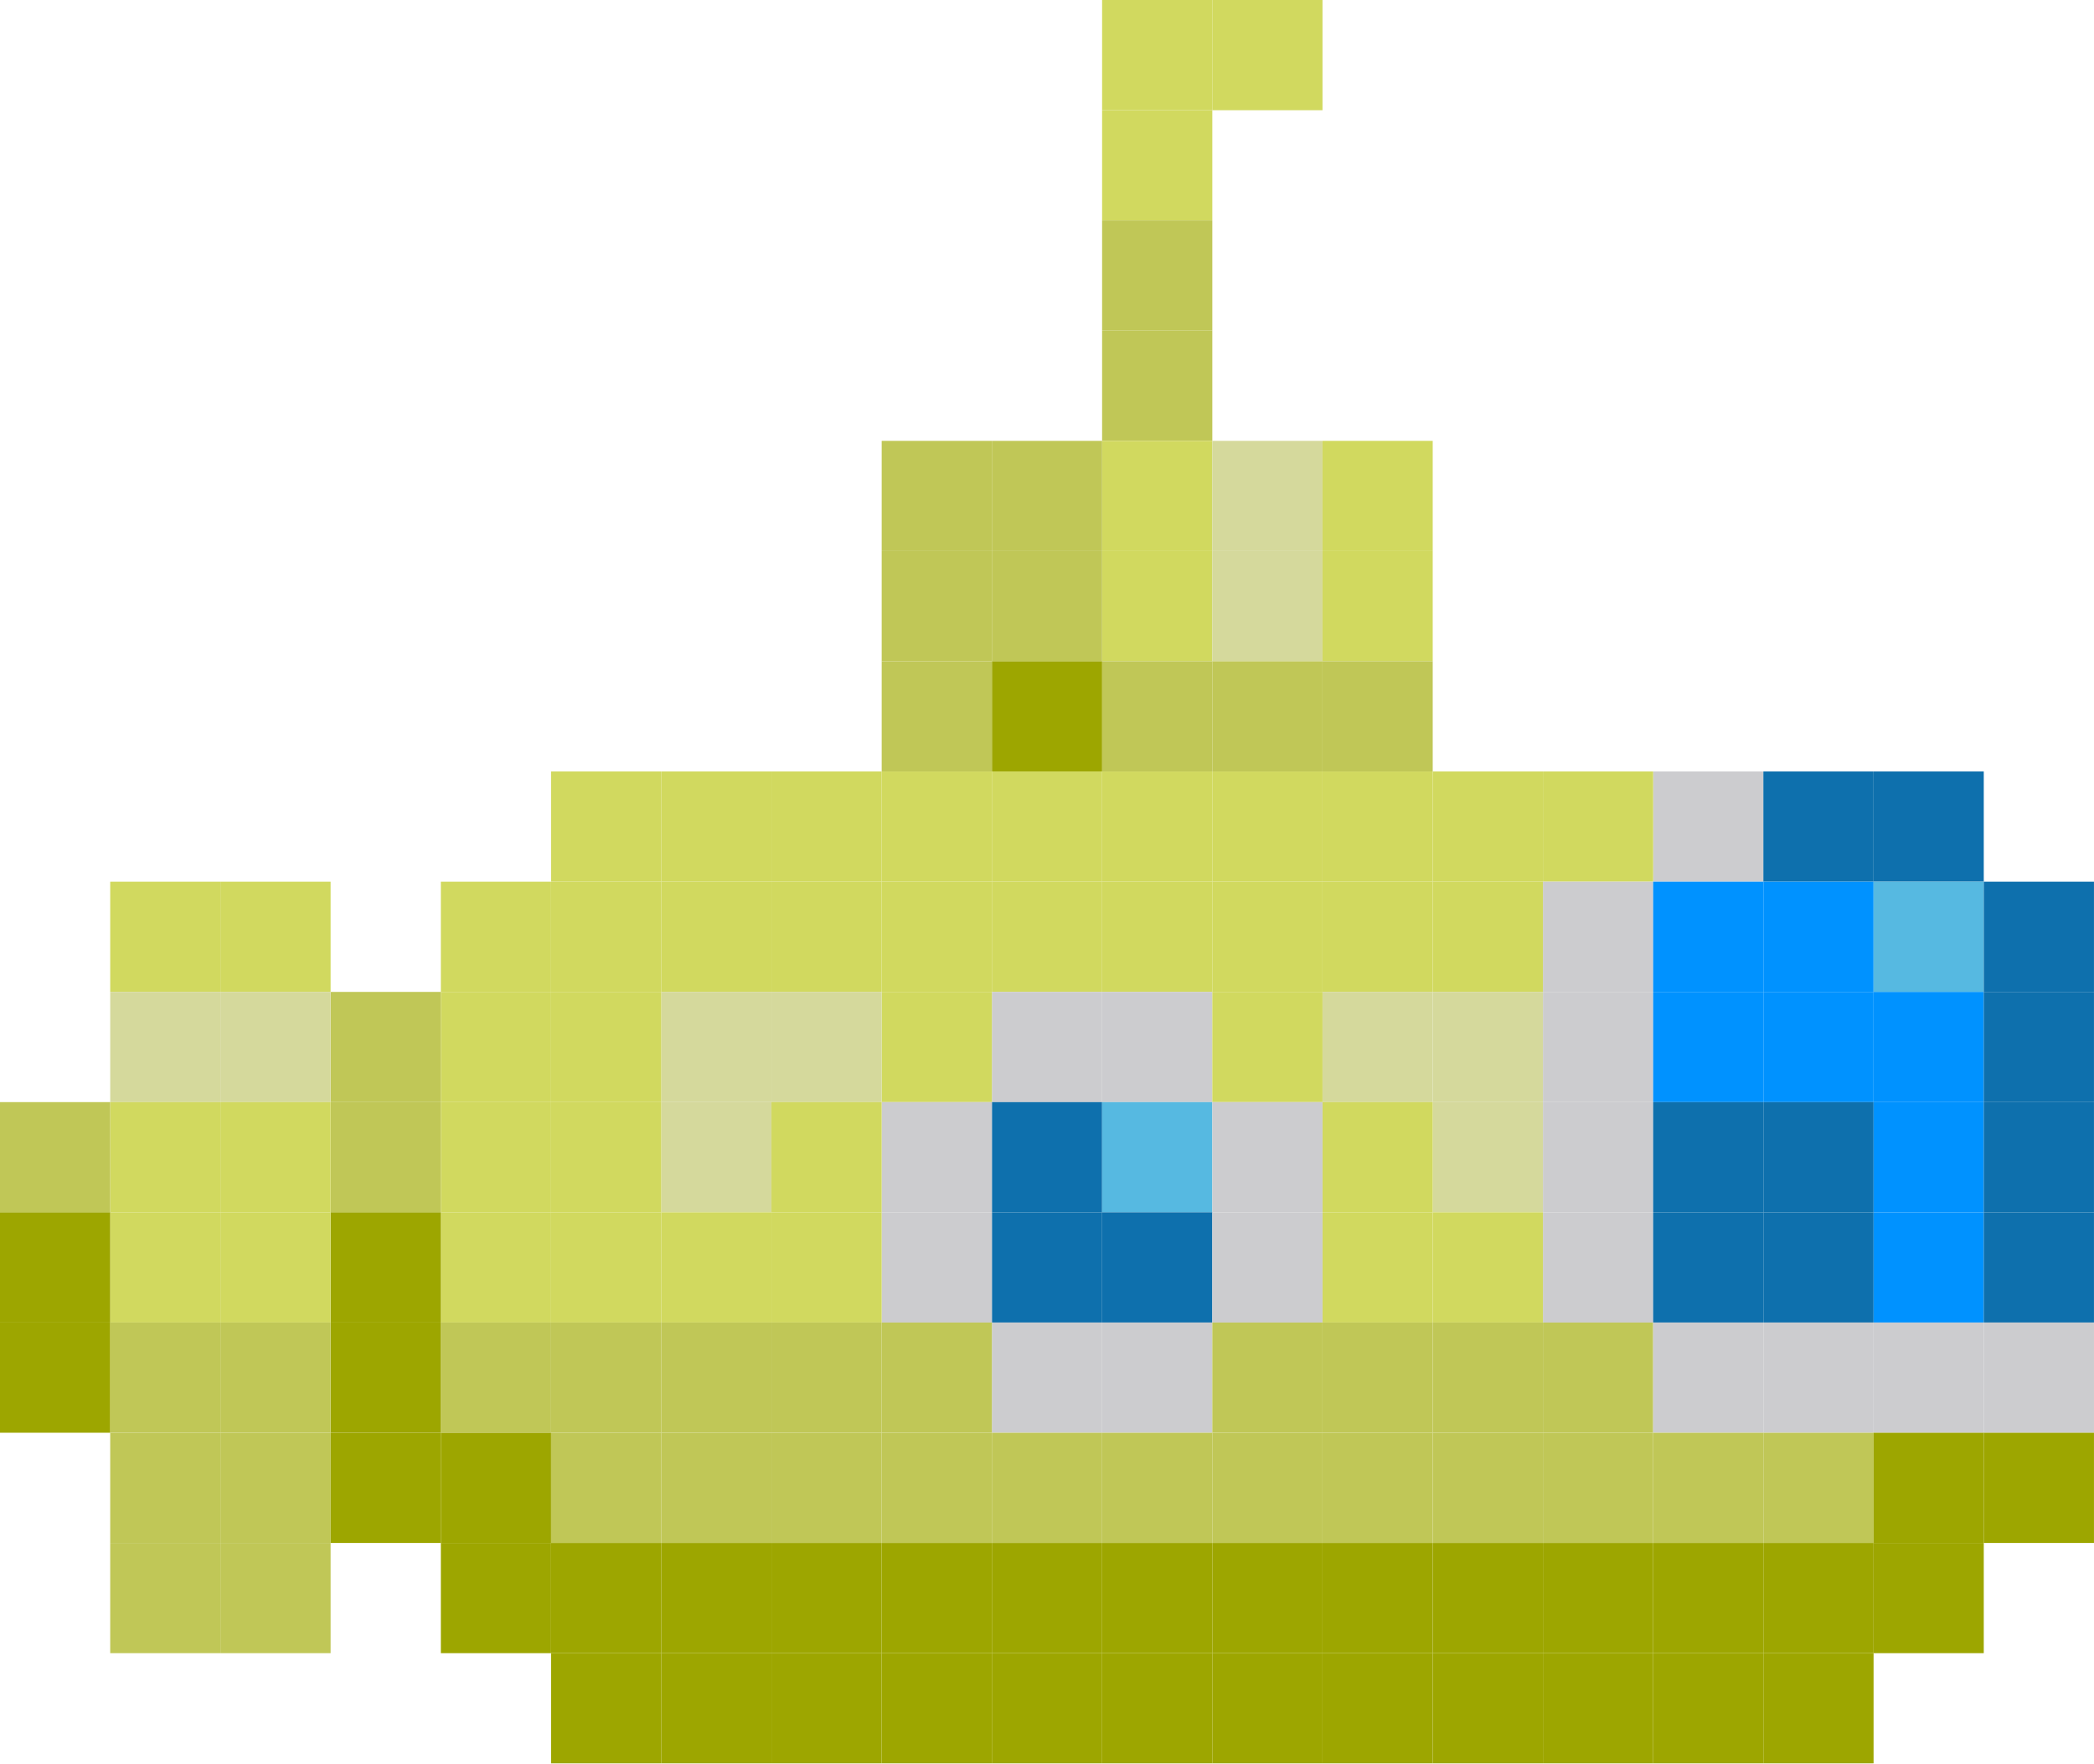
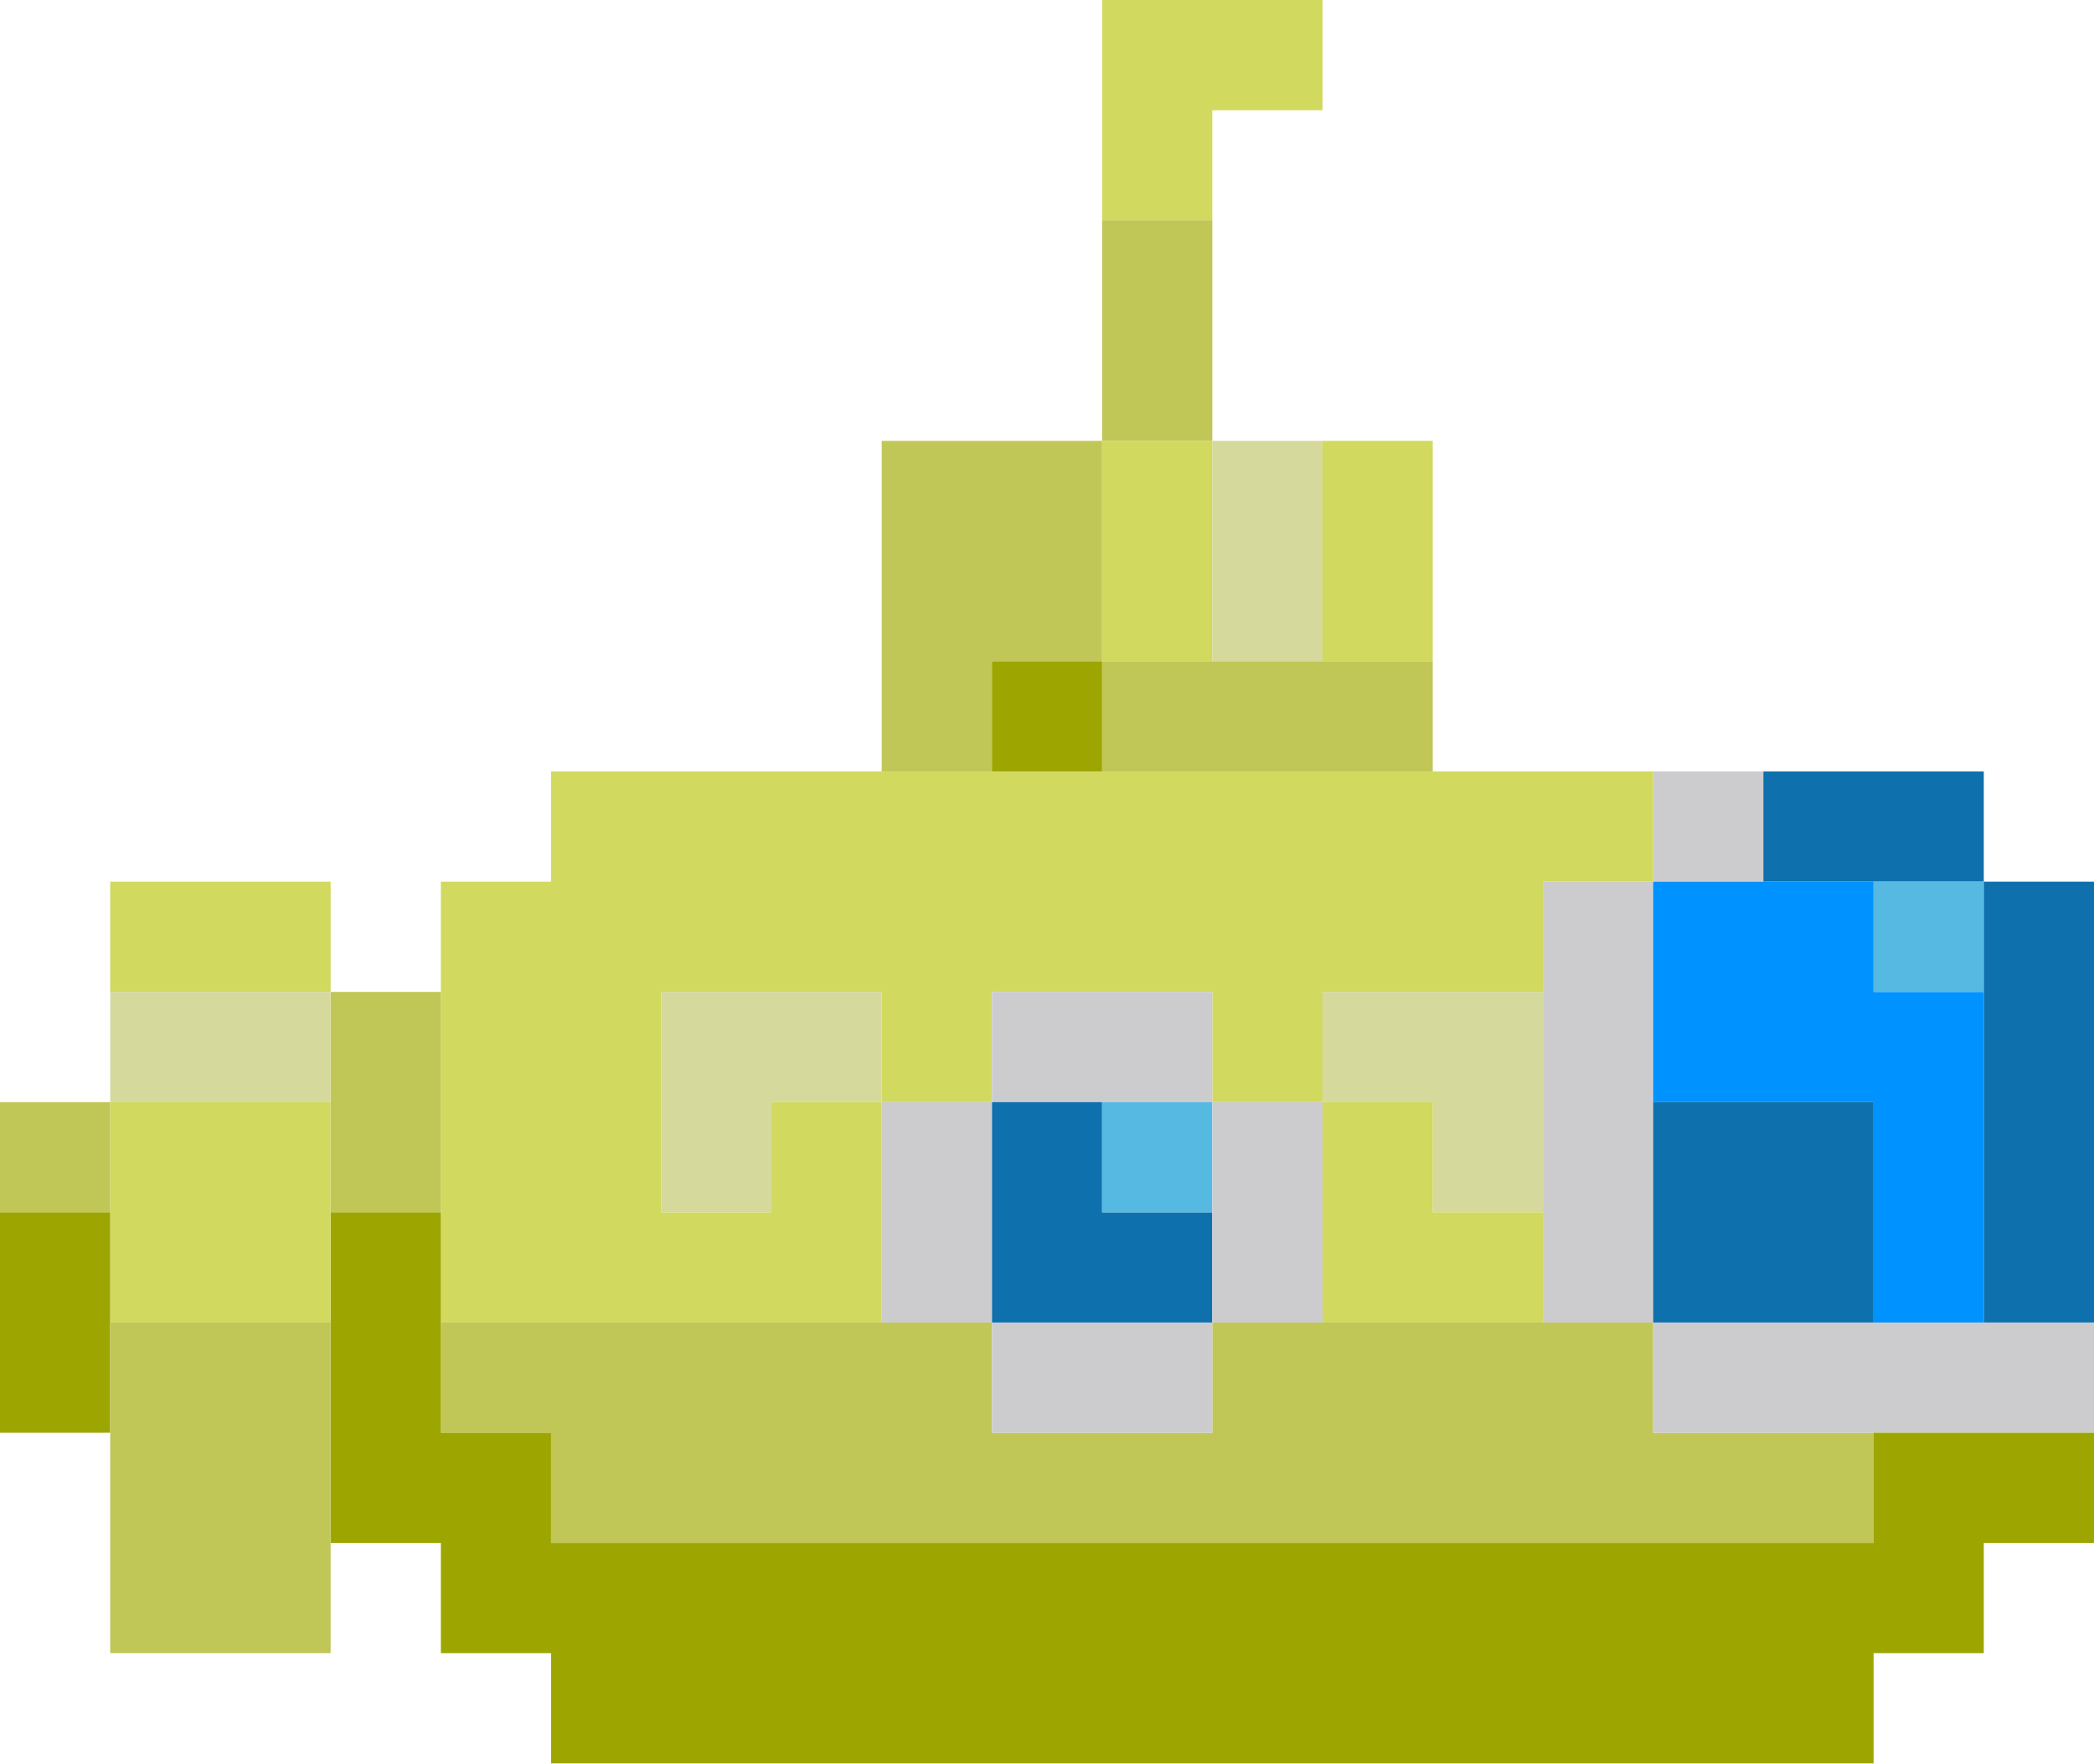
- <svg xmlns="http://www.w3.org/2000/svg" viewBox="0 0 799.56 673.31">
+ <svg xmlns="http://www.w3.org/2000/svg" viewBox="0 0 171 144">
  <defs>
    <style>.cls-1{fill:#d1d95f;}.cls-2{fill:#c0c757;}.cls-3{fill:#d5d99c;}.cls-4{fill:#9da600;}.cls-5{fill:#cccccf;}.cls-6{fill:#0e70ad;}.cls-7{fill:#0092ff;}.cls-8{fill:#56b9e1;}</style>
  </defs>
-   <g id="Слой_2" data-name="Слой 2">
-     <g id="Слой_1-2" data-name="Слой 1">
-       <rect class="cls-1" x="462.9" width="42.08" height="42.08" />
-       <rect class="cls-1" x="420.82" width="42.08" height="42.08" />
-       <rect class="cls-1" x="420.82" y="42.08" width="42.08" height="42.08" />
-       <rect class="cls-2" x="420.82" y="84.16" width="42.08" height="42.08" />
-       <rect class="cls-2" x="420.82" y="126.25" width="42.08" height="42.08" />
-       <rect class="cls-1" x="420.82" y="168.33" width="42.08" height="42.08" />
-       <rect class="cls-2" x="378.74" y="168.33" width="42.08" height="42.08" />
-       <rect class="cls-2" x="336.66" y="168.33" width="42.08" height="42.08" />
-       <rect class="cls-3" x="462.9" y="168.33" width="42.08" height="42.08" />
-       <rect class="cls-1" x="504.98" y="168.33" width="42.08" height="42.08" />
-       <rect class="cls-1" x="420.82" y="210.41" width="42.08" height="42.08" />
-       <rect class="cls-2" x="378.74" y="210.41" width="42.08" height="42.08" />
-       <rect class="cls-2" x="336.66" y="210.41" width="42.08" height="42.08" />
-       <rect class="cls-3" x="462.9" y="210.41" width="42.08" height="42.08" />
-       <rect class="cls-1" x="504.98" y="210.41" width="42.08" height="42.08" />
-       <rect class="cls-2" x="420.82" y="252.49" width="42.08" height="42.08" />
-       <rect class="cls-4" x="378.74" y="252.49" width="42.08" height="42.08" />
-       <rect class="cls-2" x="336.66" y="252.49" width="42.08" height="42.08" />
-       <rect class="cls-2" x="462.9" y="252.49" width="42.08" height="42.08" />
-       <rect class="cls-2" x="504.98" y="252.49" width="42.08" height="42.08" />
-       <rect class="cls-1" x="294.57" y="294.57" width="42.08" height="42.08" />
-       <rect class="cls-1" x="252.49" y="294.57" width="42.08" height="42.08" />
-       <rect class="cls-1" x="210.41" y="294.57" width="42.08" height="42.08" />
-       <rect class="cls-5" x="631.23" y="294.57" width="42.08" height="42.08" />
-       <rect class="cls-1" x="589.15" y="294.57" width="42.08" height="42.08" />
-       <rect class="cls-1" x="547.07" y="294.57" width="42.08" height="42.08" />
-       <rect class="cls-6" x="673.31" y="294.57" width="42.08" height="42.08" />
-       <rect class="cls-6" x="715.39" y="294.57" width="42.08" height="42.08" />
-       <rect class="cls-1" x="420.82" y="294.57" width="42.08" height="42.08" />
-       <rect class="cls-1" x="378.74" y="294.57" width="42.08" height="42.08" />
-       <rect class="cls-1" x="336.66" y="294.57" width="42.08" height="42.08" />
-       <rect class="cls-1" x="462.9" y="294.57" width="42.08" height="42.08" />
-       <rect class="cls-1" x="504.98" y="294.57" width="42.08" height="42.08" />
-       <rect class="cls-1" x="252.49" y="336.66" width="42.08" height="42.08" />
-       <rect class="cls-1" x="210.41" y="336.66" width="42.08" height="42.08" />
-       <rect class="cls-1" x="168.33" y="336.66" width="42.08" height="42.08" />
-       <rect class="cls-5" x="589.15" y="336.66" width="42.08" height="42.08" />
-       <rect class="cls-1" x="547.07" y="336.66" width="42.08" height="42.08" />
-       <rect class="cls-1" x="504.98" y="336.66" width="42.08" height="42.08" />
-       <rect class="cls-7" x="631.23" y="336.66" width="42.08" height="42.08" />
-       <rect class="cls-7" x="673.31" y="336.66" width="42.08" height="42.08" />
-       <rect class="cls-1" x="378.74" y="336.66" width="42.08" height="42.08" />
-       <rect class="cls-1" x="336.66" y="336.66" width="42.08" height="42.08" />
-       <rect class="cls-1" x="294.57" y="336.66" width="42.08" height="42.08" />
-       <rect class="cls-1" x="420.82" y="336.66" width="42.08" height="42.08" />
-       <rect class="cls-1" x="462.9" y="336.66" width="42.08" height="42.08" />
-       <rect class="cls-8" x="715.39" y="336.66" width="42.08" height="42.08" />
-       <rect class="cls-6" x="757.47" y="336.66" width="42.08" height="42.08" />
-       <rect class="cls-3" x="252.49" y="378.74" width="42.08" height="42.08" />
-       <rect class="cls-1" x="210.41" y="378.74" width="42.08" height="42.08" />
-       <rect class="cls-1" x="168.33" y="378.74" width="42.08" height="42.08" />
-       <rect class="cls-5" x="589.15" y="378.74" width="42.08" height="42.08" />
-       <rect class="cls-3" x="547.07" y="378.74" width="42.08" height="42.08" />
-       <rect class="cls-3" x="504.98" y="378.74" width="42.08" height="42.08" />
-       <rect class="cls-7" x="631.23" y="378.74" width="42.08" height="42.08" />
-       <rect class="cls-7" x="673.31" y="378.74" width="42.08" height="42.08" />
-       <rect class="cls-5" x="378.74" y="378.74" width="42.08" height="42.08" />
-       <rect class="cls-1" x="336.66" y="378.74" width="42.08" height="42.08" />
-       <rect class="cls-3" x="294.57" y="378.74" width="42.08" height="42.08" />
-       <rect class="cls-5" x="420.82" y="378.74" width="42.08" height="42.08" />
-       <rect class="cls-1" x="462.9" y="378.74" width="42.08" height="42.08" />
-       <rect class="cls-7" x="715.39" y="378.74" width="42.08" height="42.08" />
-       <rect class="cls-6" x="757.47" y="378.74" width="42.08" height="42.08" />
-       <rect class="cls-3" x="252.49" y="420.82" width="42.08" height="42.08" />
-       <rect class="cls-1" x="210.41" y="420.82" width="42.08" height="42.08" />
-       <rect class="cls-1" x="168.33" y="420.82" width="42.08" height="42.08" />
-       <rect class="cls-5" x="589.15" y="420.82" width="42.08" height="42.08" />
-       <rect class="cls-3" x="547.07" y="420.82" width="42.08" height="42.08" />
-       <rect class="cls-1" x="504.98" y="420.82" width="42.08" height="42.08" />
-       <rect class="cls-6" x="631.23" y="420.82" width="42.08" height="42.08" />
-       <rect class="cls-6" x="673.31" y="420.82" width="42.08" height="42.08" />
-       <rect class="cls-6" x="378.74" y="420.82" width="42.08" height="42.08" />
-       <rect class="cls-5" x="336.66" y="420.82" width="42.08" height="42.08" />
-       <rect class="cls-1" x="294.57" y="420.82" width="42.08" height="42.08" />
-       <rect class="cls-8" x="420.82" y="420.82" width="42.08" height="42.08" />
-       <rect class="cls-5" x="462.9" y="420.82" width="42.08" height="42.08" />
-       <rect class="cls-7" x="715.39" y="420.82" width="42.08" height="42.08" />
-       <rect class="cls-6" x="757.47" y="420.82" width="42.08" height="42.08" />
-       <rect class="cls-1" x="252.49" y="462.9" width="42.08" height="42.08" />
-       <rect class="cls-1" x="210.41" y="462.9" width="42.08" height="42.08" />
-       <rect class="cls-1" x="168.33" y="462.9" width="42.08" height="42.08" />
-       <rect class="cls-5" x="589.15" y="462.9" width="42.08" height="42.08" />
-       <rect class="cls-1" x="547.07" y="462.9" width="42.08" height="42.08" />
-       <rect class="cls-1" x="504.98" y="462.9" width="42.08" height="42.08" />
-       <rect class="cls-6" x="631.23" y="462.9" width="42.08" height="42.08" />
-       <rect class="cls-6" x="673.31" y="462.9" width="42.08" height="42.08" />
-       <rect class="cls-6" x="378.74" y="462.9" width="42.08" height="42.08" />
-       <rect class="cls-5" x="336.66" y="462.9" width="42.08" height="42.08" />
-       <rect class="cls-1" x="294.57" y="462.9" width="42.08" height="42.08" />
-       <rect class="cls-6" x="420.82" y="462.9" width="42.08" height="42.08" />
-       <rect class="cls-5" x="462.9" y="462.9" width="42.08" height="42.08" />
-       <rect class="cls-7" x="715.39" y="462.9" width="42.08" height="42.08" />
-       <rect class="cls-6" x="757.47" y="462.9" width="42.08" height="42.08" />
-       <rect class="cls-2" x="252.49" y="504.98" width="42.08" height="42.08" />
-       <rect class="cls-2" x="210.41" y="504.98" width="42.08" height="42.08" />
-       <rect class="cls-2" x="168.33" y="504.98" width="42.08" height="42.08" />
-       <rect class="cls-2" x="589.15" y="504.98" width="42.08" height="42.08" />
-       <rect class="cls-2" x="547.07" y="504.98" width="42.08" height="42.08" />
-       <rect class="cls-2" x="504.98" y="504.98" width="42.08" height="42.08" />
-       <rect class="cls-5" x="631.23" y="504.98" width="42.08" height="42.08" />
-       <rect class="cls-5" x="673.31" y="504.98" width="42.08" height="42.08" />
-       <rect class="cls-5" x="378.74" y="504.98" width="42.08" height="42.08" />
-       <rect class="cls-2" x="336.66" y="504.98" width="42.08" height="42.08" />
-       <rect class="cls-2" x="294.57" y="504.98" width="42.08" height="42.08" />
-       <rect class="cls-5" x="420.82" y="504.98" width="42.08" height="42.08" />
-       <rect class="cls-2" x="462.9" y="504.98" width="42.08" height="42.08" />
-       <rect class="cls-5" x="715.39" y="504.98" width="42.08" height="42.08" />
-       <rect class="cls-5" x="757.47" y="504.98" width="42.08" height="42.08" />
-       <rect class="cls-2" x="252.49" y="547.07" width="42.08" height="42.08" />
-       <rect class="cls-2" x="210.41" y="547.07" width="42.08" height="42.08" />
-       <rect class="cls-4" x="168.33" y="547.07" width="42.08" height="42.08" />
-       <rect class="cls-2" x="589.15" y="547.07" width="42.08" height="42.08" />
-       <rect class="cls-2" x="547.07" y="547.07" width="42.08" height="42.08" />
-       <rect class="cls-2" x="504.98" y="547.07" width="42.08" height="42.08" />
-       <rect class="cls-2" x="631.23" y="547.07" width="42.08" height="42.08" />
-       <rect class="cls-2" x="673.31" y="547.07" width="42.08" height="42.08" />
-       <rect class="cls-2" x="378.74" y="547.07" width="42.08" height="42.08" />
-       <rect class="cls-2" x="336.66" y="547.07" width="42.08" height="42.08" />
-       <rect class="cls-2" x="294.57" y="547.07" width="42.08" height="42.08" />
-       <rect class="cls-2" x="420.82" y="547.07" width="42.08" height="42.08" />
-       <rect class="cls-2" x="462.9" y="547.07" width="42.08" height="42.08" />
-       <rect class="cls-4" x="715.39" y="547.07" width="42.08" height="42.08" />
-       <rect class="cls-4" x="757.47" y="547.07" width="42.08" height="42.08" />
-       <rect class="cls-4" x="252.49" y="589.15" width="42.08" height="42.08" />
-       <rect class="cls-4" x="210.41" y="589.15" width="42.08" height="42.08" />
-       <rect class="cls-4" x="589.15" y="589.15" width="42.08" height="42.08" />
-       <rect class="cls-4" x="547.07" y="589.15" width="42.08" height="42.08" />
-       <rect class="cls-4" x="504.98" y="589.15" width="42.08" height="42.08" />
-       <rect class="cls-4" x="631.23" y="589.15" width="42.08" height="42.08" />
-       <rect class="cls-4" x="673.31" y="589.15" width="42.08" height="42.08" />
-       <rect class="cls-4" x="378.74" y="589.15" width="42.08" height="42.08" />
-       <rect class="cls-4" x="336.66" y="589.15" width="42.08" height="42.08" />
-       <rect class="cls-4" x="294.57" y="589.15" width="42.08" height="42.08" />
-       <rect class="cls-4" x="420.82" y="589.15" width="42.08" height="42.08" />
-       <rect class="cls-4" x="462.9" y="589.15" width="42.08" height="42.08" />
-       <rect class="cls-4" x="715.39" y="589.15" width="42.08" height="42.08" />
-       <rect class="cls-4" x="252.49" y="631.23" width="42.08" height="42.08" />
-       <rect class="cls-4" x="589.15" y="631.23" width="42.08" height="42.08" />
-       <rect class="cls-4" x="547.07" y="631.23" width="42.08" height="42.08" />
-       <rect class="cls-4" x="504.98" y="631.23" width="42.08" height="42.08" />
-       <rect class="cls-4" x="631.23" y="631.23" width="42.08" height="42.08" />
-       <rect class="cls-4" x="673.31" y="631.23" width="42.08" height="42.08" />
-       <rect class="cls-4" x="378.74" y="631.23" width="42.08" height="42.08" />
-       <rect class="cls-4" x="336.66" y="631.23" width="42.08" height="42.08" />
-       <rect class="cls-4" x="294.57" y="631.23" width="42.08" height="42.08" />
-       <rect class="cls-4" x="420.82" y="631.23" width="42.08" height="42.08" />
-       <rect class="cls-4" x="462.9" y="631.23" width="42.08" height="42.08" />
-       <rect class="cls-2" x="126.25" y="378.74" width="42.08" height="42.08" />
-       <rect class="cls-2" x="126.25" y="420.82" width="42.08" height="42.08" />
-       <rect class="cls-4" x="126.25" y="462.9" width="42.08" height="42.08" />
-       <rect class="cls-4" x="126.25" y="504.98" width="42.08" height="42.08" />
-       <rect class="cls-1" x="84.16" y="336.66" width="42.08" height="42.08" />
-       <rect class="cls-3" x="84.16" y="378.74" width="42.08" height="42.08" />
-       <rect class="cls-1" x="84.16" y="420.82" width="42.08" height="42.08" />
-       <rect class="cls-1" x="84.16" y="462.9" width="42.08" height="42.08" />
-       <rect class="cls-2" x="84.16" y="504.98" width="42.08" height="42.08" />
-       <rect class="cls-2" x="84.16" y="547.07" width="42.08" height="42.08" />
-       <rect class="cls-1" x="42.08" y="336.66" width="42.08" height="42.08" />
-       <rect class="cls-3" x="42.08" y="378.74" width="42.08" height="42.08" />
-       <rect class="cls-1" x="42.08" y="420.82" width="42.08" height="42.08" />
-       <rect class="cls-1" x="42.08" y="462.9" width="42.08" height="42.08" />
-       <rect class="cls-2" x="42.08" y="504.98" width="42.08" height="42.08" />
-       <rect class="cls-2" x="42.08" y="547.07" width="42.08" height="42.08" />
-       <rect class="cls-2" y="420.82" width="42.08" height="42.08" />
-       <rect class="cls-4" y="462.9" width="42.08" height="42.08" />
-       <rect class="cls-4" x="126.25" y="547.07" width="42.08" height="42.08" />
-       <rect class="cls-2" x="84.16" y="589.15" width="42.08" height="42.08" />
-       <rect class="cls-2" x="42.08" y="589.15" width="42.08" height="42.08" />
-       <rect class="cls-4" y="504.98" width="42.08" height="42.08" />
-       <rect class="cls-4" x="168.33" y="589.15" width="42.08" height="42.08" />
-       <rect class="cls-4" x="210.41" y="631.23" width="42.08" height="42.08" />
+   <g id="lodka" data-name="lodka">
+     <g id="l" data-name="l">
+       <polygon class="cls-1" points="108 0 108 9 99 9 99 18 90 18 90 0 108 0" />
+       <rect class="cls-2" x="90" y="18" width="9" height="18" />
+       <rect class="cls-1" x="90" y="36" width="9" height="18" />
+       <polygon class="cls-2" points="90 36 90 54 81 54 81 63 72 63 72 36 90 36" />
+       <rect class="cls-3" x="99" y="36" width="9" height="18" />
+       <rect class="cls-1" x="108" y="36" width="9" height="18" />
+       <rect class="cls-2" x="90" y="54" width="27" height="9" />
+       <rect class="cls-4" x="81" y="54" width="9" height="9" />
+       <rect class="cls-5" x="135" y="63" width="9" height="9" />
+       <rect class="cls-6" x="144" y="63" width="18" height="9" />
+       <polygon class="cls-1" points="135 63 135 72 126 72 126 81 108 81 108 90 99 90 99 81 81 81 81 90 72 90 72 81 54 81 54 99 63 99 63 90 72 90 72 108 36 108 36 72 45 72 45 63 135 63" />
+       <rect class="cls-5" x="126" y="72" width="9" height="36" />
+       <polygon class="cls-7" points="162 81 162 108 153 108 153 90 135 90 135 72 153 72 153 81 162 81" />
+       <rect class="cls-8" x="153" y="72" width="9" height="9" />
+       <rect class="cls-6" x="162" y="72" width="9" height="36" />
+       <polygon class="cls-3" points="72 81 72 90 63 90 63 99 54 99 54 81 72 81" />
+       <polygon class="cls-3" points="126 81 126 99 117 99 117 90 108 90 108 81 126 81" />
+       <rect class="cls-5" x="81" y="81" width="18" height="9" />
+       <polygon class="cls-1" points="126 99 126 108 108 108 108 90 117 90 117 99 126 99" />
+       <rect class="cls-6" x="135" y="90" width="18" height="18" />
+       <polygon class="cls-6" points="99 99 99 108 81 108 81 90 90 90 90 99 99 99" />
+       <rect class="cls-5" x="72" y="90" width="9" height="18" />
+       <rect class="cls-8" x="90" y="90" width="9" height="9" />
+       <rect class="cls-5" x="99" y="90" width="9" height="18" />
+       <polygon class="cls-2" points="153 117 153 126 45 126 45 117 36 117 36 108 81 108 81 117 99 117 99 108 135 108 135 117 153 117" />
+       <rect class="cls-5" x="135" y="108" width="36" height="9" />
+       <rect class="cls-5" x="81" y="108" width="18" height="9" />
+       <rect class="cls-2" x="27" y="81" width="9" height="18" />
+       <polygon class="cls-4" points="171 117 171 126 162 126 162 135 153 135 153 144 45 144 45 135 36 135 36 126 27 126 27 99 36 99 36 117 45 117 45 126 153 126 153 117 171 117" />
+       <rect class="cls-1" x="9" y="72" width="18" height="9" />
+       <rect class="cls-3" x="9" y="81" width="18" height="9" />
+       <rect class="cls-1" x="9" y="90" width="18" height="18" />
+       <rect class="cls-2" y="90" width="9" height="9" />
+       <rect class="cls-4" y="99" width="9" height="18" />
+       <rect class="cls-2" x="9" y="108" width="18" height="27" />
    </g>
  </g>
</svg>
